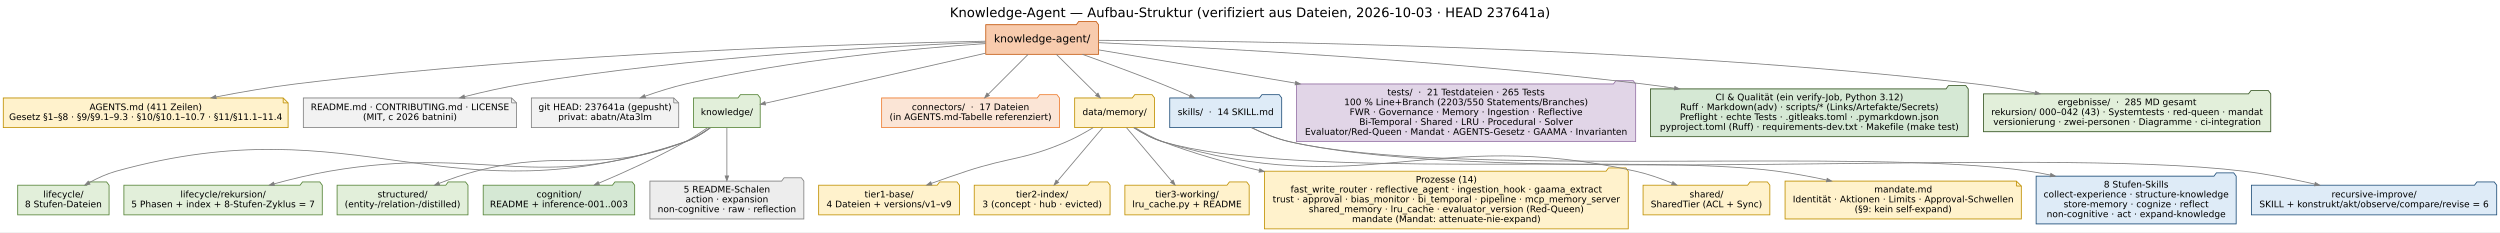
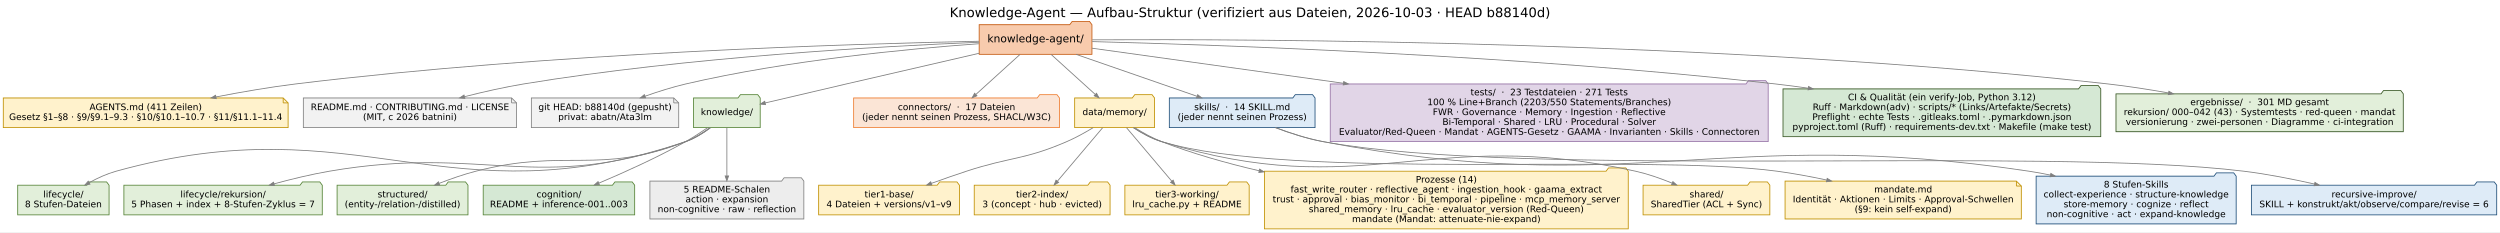
<svg xmlns="http://www.w3.org/2000/svg" width="3037pt" height="282pt" viewBox="0.00 0.00 3037.00 282.00">
  <g id="graph0" class="graph" transform="scale(1 1) rotate(0) translate(4 278)">
    <polygon fill="white" stroke="transparent" points="-4,4 -4,-278 3033,-278 3033,4 -4,4" />
-     <text text-anchor="middle" x="1514.5" y="-257.2" font-family="DejaVu Sans" font-size="16.00">Knowledge-Agent — Aufbau-Struktur (verifiziert aus Dateien, 2026-10-03 · HEAD 237641a)</text>
+     <text text-anchor="middle" x="1514.5" y="-257.2" font-family="DejaVu Sans" font-size="16.00">Knowledge-Agent — Aufbau-Struktur (verifiziert aus Dateien, 2026-10-03 · HEAD b88140d)</text>
    <g id="node1" class="node">
-       <polygon fill="#f8cbad" stroke="#c55a11" points="1330.5,-248 1327.5,-252 1306.5,-252 1303.5,-248 1193.5,-248 1193.5,-212 1330.5,-212 1330.5,-248" />
-       <text text-anchor="middle" x="1262" y="-226.6" font-family="DejaVu Sans" font-size="13.00">knowledge-agent/</text>
+       <polygon fill="#f8cbad" stroke="#c55a11" points="1322.5,-248 1319.5,-252 1298.5,-252 1295.5,-248 1185.5,-248 1185.5,-212 1322.5,-212 1322.5,-248" />
+       <text text-anchor="middle" x="1254" y="-226.6" font-family="DejaVu Sans" font-size="13.00">knowledge-agent/</text>
    </g>
    <g id="node2" class="node">
      <polygon fill="#fff2cc" stroke="#bf8f00" points="340,-159 0,-159 0,-123 346,-123 346,-153 340,-159" />
      <polyline fill="none" stroke="#bf8f00" points="340,-159 340,-153 " />
      <polyline fill="none" stroke="#bf8f00" points="346,-153 340,-153 " />
      <text text-anchor="middle" x="173" y="-144.2" font-family="DejaVu Sans" font-size="11.00">AGENTS.md (411 Zeilen)</text>
      <text text-anchor="middle" x="173" y="-132.2" font-family="DejaVu Sans" font-size="11.00">Gesetz §1–§8 · §9/§9.1–9.3 · §10/§10.1–10.7 · §11/§11.1–11.4</text>
    </g>
    <g id="edge1" class="edge">
-       <path fill="none" stroke="#7f7f7f" d="M1193.47,-227.95C1041.82,-224.97 666.58,-214.05 355,-176 323.29,-172.13 288.78,-166.14 258.41,-160.26" />
-       <polygon fill="#7f7f7f" stroke="#7f7f7f" points="258.69,-158.17 252.4,-159.09 257.88,-162.3 258.69,-158.17" />
+       <path fill="none" stroke="#7f7f7f" d="M1185.22,-227.89C1034.36,-224.82 663.24,-213.73 355,-176 323.29,-172.12 288.78,-166.13 258.41,-160.25" />
+       <polygon fill="#7f7f7f" stroke="#7f7f7f" points="258.69,-158.16 252.4,-159.08 257.88,-162.29 258.69,-158.16" />
    </g>
    <g id="node3" class="node">
      <polygon fill="#f2f2f2" stroke="#808080" points="617.5,-159 364.5,-159 364.5,-123 623.5,-123 623.5,-153 617.5,-159" />
      <polyline fill="none" stroke="#808080" points="617.5,-159 617.5,-153 " />
      <polyline fill="none" stroke="#808080" points="623.5,-153 617.5,-153 " />
      <text text-anchor="middle" x="494" y="-144.2" font-family="DejaVu Sans" font-size="11.00">README.md · CONTRIBUTING.md · LICENSE</text>
      <text text-anchor="middle" x="494" y="-132.2" font-family="DejaVu Sans" font-size="11.00">(MIT, c 2026 batnini)</text>
    </g>
    <g id="edge2" class="edge">
-       <path fill="none" stroke="#7f7f7f" d="M1193.04,-226.75C1076.69,-222.17 834.27,-209.21 632,-176 608.42,-172.13 582.93,-166.32 560.35,-160.59" />
-       <polygon fill="#7f7f7f" stroke="#7f7f7f" points="560.71,-158.52 554.37,-159.06 559.66,-162.59 560.71,-158.52" />
+       <path fill="none" stroke="#7f7f7f" d="M1185.46,-226.67C1070.4,-221.97 831.44,-208.86 632,-176 608.42,-172.12 582.93,-166.3 560.35,-160.58" />
+       <polygon fill="#7f7f7f" stroke="#7f7f7f" points="560.71,-158.5 554.37,-159.05 559.67,-162.57 560.71,-158.5" />
    </g>
    <g id="node4" class="node">
      <polygon fill="#f2f2f2" stroke="#808080" points="814.5,-159 641.5,-159 641.5,-123 820.5,-123 820.5,-153 814.5,-159" />
      <polyline fill="none" stroke="#808080" points="814.5,-159 814.5,-153 " />
      <polyline fill="none" stroke="#808080" points="820.5,-153 814.5,-153 " />
-       <text text-anchor="middle" x="731" y="-144.2" font-family="DejaVu Sans" font-size="11.00">git HEAD: 237641a (gepusht)</text>
+       <text text-anchor="middle" x="731" y="-144.2" font-family="DejaVu Sans" font-size="11.00">git HEAD: b88140d (gepusht)</text>
      <text text-anchor="middle" x="731" y="-132.2" font-family="DejaVu Sans" font-size="11.00">privat: abatn/Ata3lm</text>
    </g>
    <g id="edge3" class="edge">
-       <path fill="none" stroke="#7f7f7f" d="M1193.35,-225.1C1107.3,-219.2 955.71,-205.38 829,-176 812.59,-172.2 795.1,-166.63 779.5,-161.11" />
-       <polygon fill="#7f7f7f" stroke="#7f7f7f" points="780.2,-159.13 773.84,-159.07 778.78,-163.08 780.2,-159.13" />
+       <path fill="none" stroke="#7f7f7f" d="M1185.13,-224.87C1100.43,-218.77 952.65,-204.82 829,-176 812.6,-172.18 795.1,-166.61 779.5,-161.08" />
+       <polygon fill="#7f7f7f" stroke="#7f7f7f" points="780.2,-159.1 773.84,-159.05 778.78,-163.06 780.2,-159.1" />
    </g>
    <g id="node5" class="node">
      <polygon fill="#e2efda" stroke="#548235" points="919.5,-159 916.5,-163 895.5,-163 892.5,-159 838.5,-159 838.5,-123 919.5,-123 919.5,-159" />
      <text text-anchor="middle" x="879" y="-138.2" font-family="DejaVu Sans" font-size="11.00">knowledge/</text>
    </g>
    <g id="edge4" class="edge">
-       <path fill="none" stroke="#7f7f7f" d="M1193.08,-213.35C1115.73,-195.77 992.35,-167.75 925.58,-152.58" />
-       <polygon fill="#7f7f7f" stroke="#7f7f7f" points="926,-150.52 919.69,-151.24 925.07,-154.62 926,-150.52" />
+       <path fill="none" stroke="#7f7f7f" d="M1185.3,-213.24C1139.57,-202.74 1078.18,-188.59 1024,-176 991.08,-168.35 953.98,-159.65 925.55,-152.96" />
+       <polygon fill="#7f7f7f" stroke="#7f7f7f" points="925.94,-150.9 919.62,-151.57 924.98,-154.99 925.94,-150.9" />
    </g>
    <g id="node11" class="node">
-       <polygon fill="#fbe5d6" stroke="#ed7d31" points="1283,-159 1280,-163 1259,-163 1256,-159 1067,-159 1067,-123 1283,-123 1283,-159" />
-       <text text-anchor="middle" x="1175" y="-144.2" font-family="DejaVu Sans" font-size="11.00">connectors/  ·  17 Dateien</text>
-       <text text-anchor="middle" x="1175" y="-132.2" font-family="DejaVu Sans" font-size="11.00">(in AGENTS.md-Tabelle referenziert)</text>
+       <polygon fill="#fbe5d6" stroke="#ed7d31" points="1283,-159 1280,-163 1259,-163 1256,-159 1033,-159 1033,-123 1283,-123 1283,-159" />
+       <text text-anchor="middle" x="1158" y="-144.2" font-family="DejaVu Sans" font-size="11.00">connectors/  ·  17 Dateien</text>
+       <text text-anchor="middle" x="1158" y="-132.2" font-family="DejaVu Sans" font-size="11.00">(jeder nennt seinen Prozess, SHACL/W3C)</text>
    </g>
    <g id="edge5" class="edge">
-       <path fill="none" stroke="#7f7f7f" d="M1244.81,-211.81C1230.99,-197.99 1211.49,-178.49 1196.61,-163.61" />
-       <polygon fill="#7f7f7f" stroke="#7f7f7f" points="1197.88,-161.91 1192.15,-159.15 1194.91,-164.88 1197.88,-161.91" />
+       <path fill="none" stroke="#7f7f7f" d="M1235.03,-211.81C1219.65,-197.87 1197.89,-178.15 1181.42,-163.23" />
+       <polygon fill="#7f7f7f" stroke="#7f7f7f" points="1182.78,-161.63 1176.93,-159.15 1179.96,-164.74 1182.78,-161.63" />
    </g>
    <g id="node12" class="node">
      <polygon fill="#fff2cc" stroke="#bf8f00" points="1398.5,-159 1395.5,-163 1374.5,-163 1371.5,-159 1301.5,-159 1301.5,-123 1398.5,-123 1398.5,-159" />
      <text text-anchor="middle" x="1350" y="-138.2" font-family="DejaVu Sans" font-size="11.00">data/memory/</text>
    </g>
    <g id="edge6" class="edge">
-       <path fill="none" stroke="#7f7f7f" d="M1279.39,-211.81C1293.37,-197.99 1313.09,-178.49 1328.14,-163.61" />
-       <polygon fill="#7f7f7f" stroke="#7f7f7f" points="1329.86,-164.86 1332.65,-159.15 1326.91,-161.88 1329.86,-164.86" />
+       <path fill="none" stroke="#7f7f7f" d="M1272.97,-211.81C1288.35,-197.87 1310.11,-178.15 1326.58,-163.23" />
+       <polygon fill="#7f7f7f" stroke="#7f7f7f" points="1328.04,-164.74 1331.07,-159.15 1325.22,-161.63 1328.04,-164.74" />
    </g>
    <g id="node19" class="node">
-       <polygon fill="#deebf7" stroke="#1f4e79" points="1553,-159 1550,-163 1529,-163 1526,-159 1417,-159 1417,-123 1553,-123 1553,-159" />
-       <text text-anchor="middle" x="1485" y="-138.2" font-family="DejaVu Sans" font-size="11.00">skills/  ·  14 SKILL.md</text>
+       <polygon fill="#deebf7" stroke="#1f4e79" points="1593.5,-159 1590.5,-163 1569.5,-163 1566.5,-159 1416.5,-159 1416.5,-123 1593.5,-123 1593.5,-159" />
+       <text text-anchor="middle" x="1505" y="-144.2" font-family="DejaVu Sans" font-size="11.00">skills/  ·  14 SKILL.md</text>
+       <text text-anchor="middle" x="1505" y="-132.2" font-family="DejaVu Sans" font-size="11.00">(jeder nennt seinen Prozess)</text>
    </g>
    <g id="edge7" class="edge">
-       <path fill="none" stroke="#7f7f7f" d="M1310.94,-211.94C1339.18,-201.9 1375.27,-188.7 1407,-176 1418.21,-171.51 1430.22,-166.42 1441.37,-161.58" />
-       <polygon fill="#7f7f7f" stroke="#7f7f7f" points="1442.45,-163.39 1447.11,-159.07 1440.77,-159.54 1442.45,-163.39" />
+       <path fill="none" stroke="#7f7f7f" d="M1303.27,-211.94C1333.26,-201.55 1372.34,-188.02 1407,-176 1420.92,-171.17 1435.95,-165.96 1449.96,-161.1" />
+       <polygon fill="#7f7f7f" stroke="#7f7f7f" points="1450.92,-162.99 1455.9,-159.04 1449.54,-159.02 1450.92,-162.99" />
    </g>
    <g id="node22" class="node">
-       <polygon fill="#e1d5e7" stroke="#9673a6" points="1983,-176 1980,-180 1959,-180 1956,-176 1571,-176 1571,-106 1983,-106 1983,-176" />
-       <text text-anchor="middle" x="1777" y="-162.2" font-family="DejaVu Sans" font-size="11.00">tests/  ·  21 Testdateien · 265 Tests</text>
-       <text text-anchor="middle" x="1777" y="-150.2" font-family="DejaVu Sans" font-size="11.00">100 % Line+Branch (2203/550 Statements/Branches)</text>
-       <text text-anchor="middle" x="1777" y="-138.2" font-family="DejaVu Sans" font-size="11.00">FWR · Governance · Memory · Ingestion · Reflective</text>
-       <text text-anchor="middle" x="1777" y="-126.2" font-family="DejaVu Sans" font-size="11.00">Bi-Temporal · Shared · LRU · Procedural · Solver</text>
-       <text text-anchor="middle" x="1777" y="-114.2" font-family="DejaVu Sans" font-size="11.00">Evaluator/Red-Queen · Mandat · AGENTS-Gesetz · GAAMA · Invarianten</text>
+       <polygon fill="#e1d5e7" stroke="#9673a6" points="2144,-176 2141,-180 2120,-180 2117,-176 1612,-176 1612,-106 2144,-106 2144,-176" />
+       <text text-anchor="middle" x="1878" y="-162.2" font-family="DejaVu Sans" font-size="11.00">tests/  ·  23 Testdateien · 271 Tests</text>
+       <text text-anchor="middle" x="1878" y="-150.2" font-family="DejaVu Sans" font-size="11.00">100 % Line+Branch (2203/550 Statements/Branches)</text>
+       <text text-anchor="middle" x="1878" y="-138.2" font-family="DejaVu Sans" font-size="11.00">FWR · Governance · Memory · Ingestion · Reflective</text>
+       <text text-anchor="middle" x="1878" y="-126.2" font-family="DejaVu Sans" font-size="11.00">Bi-Temporal · Shared · LRU · Procedural · Solver</text>
+       <text text-anchor="middle" x="1878" y="-114.2" font-family="DejaVu Sans" font-size="11.00">Evaluator/Red-Queen · Mandat · AGENTS-Gesetz · GAAMA · Invarianten · Skills · Connectoren</text>
    </g>
    <g id="edge8" class="edge">
-       <path fill="none" stroke="#7f7f7f" d="M1330.65,-217.4C1391.76,-207.08 1484.39,-191.43 1569.45,-177.06" />
-       <polygon fill="#7f7f7f" stroke="#7f7f7f" points="1569.99,-179.1 1575.56,-176.03 1569.29,-174.96 1569.99,-179.1" />
+       <path fill="none" stroke="#7f7f7f" d="M1322.56,-219.44C1396.13,-209.18 1517.32,-192.29 1627.75,-176.89" />
+       <polygon fill="#7f7f7f" stroke="#7f7f7f" points="1628.35,-178.93 1634,-176.02 1627.77,-174.77 1628.35,-178.93" />
    </g>
    <g id="node23" class="node">
-       <polygon fill="#d5e8d4" stroke="#375623" points="2387,-170 2384,-174 2363,-174 2360,-170 2001,-170 2001,-112 2387,-112 2387,-170" />
-       <text text-anchor="middle" x="2194" y="-156.2" font-family="DejaVu Sans" font-size="11.00">CI &amp; Qualität (ein verify-Job, Python 3.12)</text>
-       <text text-anchor="middle" x="2194" y="-144.2" font-family="DejaVu Sans" font-size="11.00">Ruff · Markdown(adv) · scripts/* (Links/Artefakte/Secrets)</text>
-       <text text-anchor="middle" x="2194" y="-132.2" font-family="DejaVu Sans" font-size="11.00">Preflight · echte Tests · .gitleaks.toml · .pymarkdown.json</text>
-       <text text-anchor="middle" x="2194" y="-120.2" font-family="DejaVu Sans" font-size="11.00">pyproject.toml (Ruff) · requirements-dev.txt · Makefile (make test)</text>
+       <polygon fill="#d5e8d4" stroke="#375623" points="2548,-170 2545,-174 2524,-174 2521,-170 2162,-170 2162,-112 2548,-112 2548,-170" />
+       <text text-anchor="middle" x="2355" y="-156.2" font-family="DejaVu Sans" font-size="11.00">CI &amp; Qualität (ein verify-Job, Python 3.12)</text>
+       <text text-anchor="middle" x="2355" y="-144.2" font-family="DejaVu Sans" font-size="11.00">Ruff · Markdown(adv) · scripts/* (Links/Artefakte/Secrets)</text>
+       <text text-anchor="middle" x="2355" y="-132.2" font-family="DejaVu Sans" font-size="11.00">Preflight · echte Tests · .gitleaks.toml · .pymarkdown.json</text>
+       <text text-anchor="middle" x="2355" y="-120.2" font-family="DejaVu Sans" font-size="11.00">pyproject.toml (Ruff) · requirements-dev.txt · Makefile (make test)</text>
    </g>
    <g id="edge9" class="edge">
-       <path fill="none" stroke="#7f7f7f" d="M1330.64,-226.18C1460.26,-220.37 1749.77,-205.11 1992,-176 2004.48,-174.5 2017.36,-172.77 2030.3,-170.89" />
-       <polygon fill="#7f7f7f" stroke="#7f7f7f" points="2030.61,-172.97 2036.24,-170.02 2030,-168.81 2030.61,-172.97" />
+       <path fill="none" stroke="#7f7f7f" d="M1322.73,-227.48C1473.5,-223.58 1844.43,-210.96 2153,-176 2165.87,-174.54 2179.17,-172.81 2192.51,-170.91" />
+       <polygon fill="#7f7f7f" stroke="#7f7f7f" points="2193,-172.96 2198.64,-170.03 2192.4,-168.81 2193,-172.96" />
    </g>
    <g id="node24" class="node">
-       <polygon fill="#e2efda" stroke="#375623" points="2754.5,-164 2751.5,-168 2730.5,-168 2727.5,-164 2405.5,-164 2405.5,-118 2754.5,-118 2754.5,-164" />
-       <text text-anchor="middle" x="2580" y="-150.2" font-family="DejaVu Sans" font-size="11.00">ergebnisse/  ·  285 MD gesamt</text>
-       <text text-anchor="middle" x="2580" y="-138.2" font-family="DejaVu Sans" font-size="11.00">rekursion/ 000–042 (43) · Systemtests · red-queen · mandat</text>
-       <text text-anchor="middle" x="2580" y="-126.2" font-family="DejaVu Sans" font-size="11.00">versionierung · zwei-personen · Diagramme · ci-integration</text>
+       <polygon fill="#e2efda" stroke="#375623" points="2915.5,-164 2912.5,-168 2891.5,-168 2888.5,-164 2566.5,-164 2566.5,-118 2915.5,-118 2915.5,-164" />
+       <text text-anchor="middle" x="2741" y="-150.2" font-family="DejaVu Sans" font-size="11.00">ergebnisse/  ·  301 MD gesamt</text>
+       <text text-anchor="middle" x="2741" y="-138.2" font-family="DejaVu Sans" font-size="11.00">rekursion/ 000–042 (43) · Systemtests · red-queen · mandat</text>
+       <text text-anchor="middle" x="2741" y="-126.2" font-family="DejaVu Sans" font-size="11.00">versionierung · zwei-personen · Diagramme · ci-integration</text>
    </g>
    <g id="edge10" class="edge">
-       <path fill="none" stroke="#7f7f7f" d="M1330.65,-229.04C1507.71,-228.43 1994.13,-222.3 2396,-176 2419.5,-173.29 2444.52,-169.37 2468.3,-165.15" />
-       <polygon fill="#7f7f7f" stroke="#7f7f7f" points="2468.78,-167.2 2474.32,-164.07 2468.04,-163.06 2468.78,-167.2" />
+       <path fill="none" stroke="#7f7f7f" d="M1322.78,-229.63C1517.23,-230.69 2087.33,-228.68 2557,-176 2580.81,-173.33 2606.17,-169.38 2630.21,-165.1" />
+       <polygon fill="#7f7f7f" stroke="#7f7f7f" points="2630.76,-167.14 2636.3,-164.01 2630.02,-163 2630.76,-167.14" />
    </g>
    <g id="node6" class="node">
      <polygon fill="#e2efda" stroke="#548235" points="128.5,-53 125.5,-57 104.5,-57 101.5,-53 17.5,-53 17.5,-17 128.5,-17 128.5,-53" />
      <text text-anchor="middle" x="73" y="-38.2" font-family="DejaVu Sans" font-size="11.00">lifecycle/</text>
      <text text-anchor="middle" x="73" y="-26.2" font-family="DejaVu Sans" font-size="11.00">8 Stufen-Dateien</text>
    </g>
    <g id="edge11" class="edge">
      <path fill="none" stroke="#7f7f7f" d="M858.96,-122.67C850.32,-116.23 839.75,-109.62 829,-106 537.11,-7.79 433.8,-152.19 137,-70 125.85,-66.91 114.45,-61.65 104.42,-56.18" />
      <polygon fill="#7f7f7f" stroke="#7f7f7f" points="105.26,-54.25 99,-53.14 103.2,-57.91 105.26,-54.25" />
    </g>
    <g id="node7" class="node">
      <polygon fill="#e2efda" stroke="#548235" points="387.5,-53 384.5,-57 363.5,-57 360.5,-53 146.5,-53 146.5,-17 387.5,-17 387.5,-53" />
      <text text-anchor="middle" x="267" y="-38.2" font-family="DejaVu Sans" font-size="11.00">lifecycle/rekursion/</text>
      <text text-anchor="middle" x="267" y="-26.2" font-family="DejaVu Sans" font-size="11.00">5 Phasen + index + 8-Stufen-Zyklus = 7</text>
    </g>
    <g id="edge12" class="edge">
      <path fill="none" stroke="#7f7f7f" d="M858.9,-122.84C850.26,-116.42 839.69,-109.78 829,-106 646.95,-41.59 586.31,-102.73 396,-70 373.88,-66.2 350.03,-60.4 328.92,-54.67" />
      <polygon fill="#7f7f7f" stroke="#7f7f7f" points="329.39,-52.62 323.05,-53.05 328.27,-56.67 329.39,-52.62" />
    </g>
    <g id="node8" class="node">
      <polygon fill="#e2efda" stroke="#548235" points="564.5,-53 561.5,-57 540.5,-57 537.5,-53 405.5,-53 405.5,-17 564.5,-17 564.5,-53" />
      <text text-anchor="middle" x="485" y="-38.2" font-family="DejaVu Sans" font-size="11.00">structured/</text>
      <text text-anchor="middle" x="485" y="-26.2" font-family="DejaVu Sans" font-size="11.00">(entity-/relation-/distilled)</text>
    </g>
    <g id="edge13" class="edge">
      <path fill="none" stroke="#7f7f7f" d="M858.31,-122.79C849.74,-116.53 839.38,-110.01 829,-106 722.24,-64.75 684.83,-98.6 574,-70 559.29,-66.2 543.67,-60.75 529.69,-55.32" />
      <polygon fill="#7f7f7f" stroke="#7f7f7f" points="530.16,-53.25 523.81,-53 528.62,-57.16 530.16,-53.25" />
    </g>
    <g id="node9" class="node">
      <polygon fill="#d5e8d4" stroke="#548235" points="767,-53 764,-57 743,-57 740,-53 583,-53 583,-17 767,-17 767,-53" />
      <text text-anchor="middle" x="675" y="-38.2" font-family="DejaVu Sans" font-size="11.00">cognition/</text>
      <text text-anchor="middle" x="675" y="-26.2" font-family="DejaVu Sans" font-size="11.00">README + inference-001..003</text>
    </g>
    <g id="edge14" class="edge">
      <path fill="none" stroke="#7f7f7f" d="M855.62,-122.89C847.4,-117.2 837.97,-111.04 829,-106 794.77,-86.77 754.3,-68.53 723.44,-55.5" />
      <polygon fill="#7f7f7f" stroke="#7f7f7f" points="724.13,-53.52 717.79,-53.13 722.51,-57.39 724.13,-53.52" />
    </g>
    <g id="node10" class="node">
      <polygon fill="#ededed" stroke="#808080" points="972.5,-58 969.5,-62 948.5,-62 945.5,-58 785.5,-58 785.5,-12 972.5,-12 972.5,-58" />
      <text text-anchor="middle" x="879" y="-44.2" font-family="DejaVu Sans" font-size="11.00">5 README-Schalen</text>
      <text text-anchor="middle" x="879" y="-32.2" font-family="DejaVu Sans" font-size="11.00">action · expansion</text>
      <text text-anchor="middle" x="879" y="-20.2" font-family="DejaVu Sans" font-size="11.00">non-cognitive · raw · reflection</text>
    </g>
    <g id="edge15" class="edge">
      <path fill="none" stroke="#7f7f7f" d="M879,-122.83C879,-106.97 879,-83.1 879,-64.41" />
      <polygon fill="#7f7f7f" stroke="#7f7f7f" points="881.1,-64.28 879,-58.28 876.9,-64.28 881.1,-64.28" />
    </g>
    <g id="node13" class="node">
      <polygon fill="#fff2cc" stroke="#bf8f00" points="1161.5,-53 1158.5,-57 1137.5,-57 1134.5,-53 990.5,-53 990.5,-17 1161.5,-17 1161.5,-53" />
      <text text-anchor="middle" x="1076" y="-38.2" font-family="DejaVu Sans" font-size="11.00">tier1-base/</text>
      <text text-anchor="middle" x="1076" y="-26.2" font-family="DejaVu Sans" font-size="11.00">4 Dateien + versions/v1–v9</text>
    </g>
    <g id="edge16" class="edge">
      <path fill="none" stroke="#7f7f7f" d="M1323.86,-122.85C1314.13,-116.96 1302.82,-110.68 1292,-106 1240.12,-83.54 1223.72,-87.62 1170,-70 1156.15,-65.46 1141.27,-60.23 1127.52,-55.27" />
      <polygon fill="#7f7f7f" stroke="#7f7f7f" points="1128.06,-53.23 1121.71,-53.16 1126.63,-57.18 1128.06,-53.23" />
    </g>
    <g id="node14" class="node">
      <polygon fill="#fff2cc" stroke="#bf8f00" points="1344.5,-53 1341.5,-57 1320.5,-57 1317.5,-53 1179.5,-53 1179.5,-17 1344.5,-17 1344.5,-53" />
      <text text-anchor="middle" x="1262" y="-38.2" font-family="DejaVu Sans" font-size="11.00">tier2-index/</text>
      <text text-anchor="middle" x="1262" y="-26.2" font-family="DejaVu Sans" font-size="11.00">3 (concept · hub · evicted)</text>
    </g>
    <g id="edge17" class="edge">
      <path fill="none" stroke="#7f7f7f" d="M1335.47,-122.83C1320.44,-105.06 1296.91,-77.26 1280.55,-57.92" />
      <polygon fill="#7f7f7f" stroke="#7f7f7f" points="1282.03,-56.42 1276.55,-53.2 1278.83,-59.14 1282.03,-56.42" />
    </g>
    <g id="node15" class="node">
      <polygon fill="#fff2cc" stroke="#bf8f00" points="1513.5,-53 1510.5,-57 1489.5,-57 1486.5,-53 1362.5,-53 1362.5,-17 1513.5,-17 1513.5,-53" />
      <text text-anchor="middle" x="1438" y="-38.2" font-family="DejaVu Sans" font-size="11.00">tier3-working/</text>
      <text text-anchor="middle" x="1438" y="-26.2" font-family="DejaVu Sans" font-size="11.00">lru_cache.py + README</text>
    </g>
    <g id="edge18" class="edge">
      <path fill="none" stroke="#7f7f7f" d="M1364.53,-122.83C1379.56,-105.06 1403.09,-77.26 1419.45,-57.92" />
      <polygon fill="#7f7f7f" stroke="#7f7f7f" points="1421.17,-59.14 1423.45,-53.2 1417.97,-56.42 1421.17,-59.14" />
    </g>
    <g id="node16" class="node">
      <polygon fill="#fff2cc" stroke="#bf8f00" points="1974,-70 1971,-74 1950,-74 1947,-70 1532,-70 1532,0 1974,0 1974,-70" />
      <text text-anchor="middle" x="1753" y="-56.2" font-family="DejaVu Sans" font-size="11.00">Prozesse (14)</text>
      <text text-anchor="middle" x="1753" y="-44.2" font-family="DejaVu Sans" font-size="11.00">fast_write_router · reflective_agent · ingestion_hook · gaama_extract</text>
      <text text-anchor="middle" x="1753" y="-32.2" font-family="DejaVu Sans" font-size="11.00">trust · approval · bias_monitor · bi_temporal · pipeline · mcp_memory_server</text>
      <text text-anchor="middle" x="1753" y="-20.2" font-family="DejaVu Sans" font-size="11.00">shared_memory · lru_cache · evaluator_version (Red-Queen)</text>
      <text text-anchor="middle" x="1753" y="-8.2" font-family="DejaVu Sans" font-size="11.00">mandate (Mandat: attenuate-nie-expand)</text>
    </g>
    <g id="edge20" class="edge">
-       <path fill="none" stroke="#7f7f7f" d="M1375.07,-122.86C1384.96,-116.76 1396.66,-110.34 1408,-106 1445.27,-91.75 1485.97,-80.21 1525.93,-70.94" />
-       <polygon fill="#7f7f7f" stroke="#7f7f7f" points="1526.44,-72.97 1531.82,-69.59 1525.5,-68.88 1526.44,-72.97" />
+       <path fill="none" stroke="#7f7f7f" d="M1374.6,-122.84C1384.32,-116.74 1395.82,-110.32 1407,-106 1444.46,-91.53 1485.41,-79.87 1525.62,-70.55" />
+       <polygon fill="#7f7f7f" stroke="#7f7f7f" points="1526.16,-72.58 1531.54,-69.19 1525.22,-68.49 1526.16,-72.58" />
    </g>
    <g id="node17" class="node">
      <polygon fill="#fff2cc" stroke="#bf8f00" points="2146,-53 2143,-57 2122,-57 2119,-53 1992,-53 1992,-17 2146,-17 2146,-53" />
      <text text-anchor="middle" x="2069" y="-38.2" font-family="DejaVu Sans" font-size="11.00">shared/</text>
      <text text-anchor="middle" x="2069" y="-26.2" font-family="DejaVu Sans" font-size="11.00">SharedTier (ACL + Sync)</text>
    </g>
    <g id="edge19" class="edge">
-       <path fill="none" stroke="#7f7f7f" d="M1373.37,-122.92C1383.51,-116.43 1395.83,-109.72 1408,-106 1652.89,-31.22 1733.09,-125.76 1983,-70 1997.81,-66.7 2013.4,-61.2 2027.18,-55.58" />
-       <polygon fill="#7f7f7f" stroke="#7f7f7f" points="2028.24,-57.41 2032.97,-53.17 2026.63,-53.53 2028.24,-57.41" />
+       <path fill="none" stroke="#7f7f7f" d="M1372.93,-122.92C1382.89,-116.43 1395,-109.71 1407,-106 1652.03,-30.17 1732.65,-125.84 1983,-70 1997.81,-66.7 2013.4,-61.2 2027.18,-55.58" />
+       <polygon fill="#7f7f7f" stroke="#7f7f7f" points="2028.24,-57.41 2032.97,-53.17 2026.63,-53.54 2028.24,-57.41" />
    </g>
    <g id="node18" class="node">
      <polygon fill="#fff2cc" stroke="#bf8f00" points="2445.5,-58 2164.5,-58 2164.5,-12 2451.5,-12 2451.5,-52 2445.5,-58" />
      <polyline fill="none" stroke="#bf8f00" points="2445.5,-58 2445.5,-52 " />
      <polyline fill="none" stroke="#bf8f00" points="2451.5,-52 2445.5,-52 " />
      <text text-anchor="middle" x="2308" y="-44.2" font-family="DejaVu Sans" font-size="11.00">mandate.md</text>
      <text text-anchor="middle" x="2308" y="-32.2" font-family="DejaVu Sans" font-size="11.00">Identität · Aktionen · Limits · Approval-Schwellen</text>
      <text text-anchor="middle" x="2308" y="-20.2" font-family="DejaVu Sans" font-size="11.00">(§9: kein self-expand)</text>
    </g>
    <g id="edge21" class="edge">
-       <path fill="none" stroke="#7f7f7f" d="M1373.35,-122.83C1383.48,-116.33 1395.81,-109.63 1408,-106 1567.29,-58.61 1990.28,-92.11 2155,-70 2174.55,-67.38 2195.3,-63.51 2215,-59.32" />
+       <path fill="none" stroke="#7f7f7f" d="M1372.9,-122.83C1382.86,-116.33 1394.98,-109.63 1407,-106 1566.32,-57.94 1990.06,-92.13 2155,-70 2174.55,-67.38 2195.3,-63.51 2215,-59.32" />
      <polygon fill="#7f7f7f" stroke="#7f7f7f" points="2215.66,-61.33 2221.08,-58.01 2214.77,-57.22 2215.66,-61.33" />
    </g>
    <g id="node20" class="node">
      <polygon fill="#deebf7" stroke="#1f4e79" points="2712.5,-64 2709.5,-68 2688.5,-68 2685.5,-64 2469.5,-64 2469.5,-6 2712.5,-6 2712.5,-64" />
      <text text-anchor="middle" x="2591" y="-50.2" font-family="DejaVu Sans" font-size="11.00">8 Stufen-Skills</text>
      <text text-anchor="middle" x="2591" y="-38.2" font-family="DejaVu Sans" font-size="11.00">collect-experience · structure-knowledge</text>
      <text text-anchor="middle" x="2591" y="-26.2" font-family="DejaVu Sans" font-size="11.00">store-memory · cognize · reflect</text>
      <text text-anchor="middle" x="2591" y="-14.2" font-family="DejaVu Sans" font-size="11.00">non-cognitive · act · expand-knowledge</text>
    </g>
    <g id="edge22" class="edge">
-       <path fill="none" stroke="#7f7f7f" d="M1516.29,-122.98C1529.92,-116.42 1546.34,-109.63 1562,-106 1756.77,-60.82 2263.25,-99.47 2461,-70 2469.44,-68.74 2478.11,-67.15 2486.79,-65.35" />
-       <polygon fill="#7f7f7f" stroke="#7f7f7f" points="2487.37,-67.37 2492.8,-64.06 2486.49,-63.26 2487.37,-67.37" />
+       <path fill="none" stroke="#7f7f7f" d="M1545.75,-122.87C1563.09,-116.38 1583.72,-109.67 1603,-106 1977.95,-34.69 2083.55,-126.61 2461,-70 2469.44,-68.73 2478.11,-67.14 2486.79,-65.33" />
+       <polygon fill="#7f7f7f" stroke="#7f7f7f" points="2487.37,-67.35 2492.8,-64.04 2486.49,-63.25 2487.37,-67.35" />
    </g>
    <g id="node21" class="node">
      <polygon fill="#deebf7" stroke="#1f4e79" points="3029,-53 3026,-57 3005,-57 3002,-53 2731,-53 2731,-17 3029,-17 3029,-53" />
      <text text-anchor="middle" x="2880" y="-38.2" font-family="DejaVu Sans" font-size="11.00">recursive-improve/</text>
      <text text-anchor="middle" x="2880" y="-26.2" font-family="DejaVu Sans" font-size="11.00">SKILL + konstrukt/akt/observe/compare/revise = 6</text>
    </g>
    <g id="edge23" class="edge">
-       <path fill="none" stroke="#7f7f7f" d="M1516.27,-122.91C1529.9,-116.34 1546.32,-109.56 1562,-106 1813.49,-48.86 2466,-101.26 2722,-70 2750.35,-66.54 2781.14,-60.45 2807.94,-54.38" />
-       <polygon fill="#7f7f7f" stroke="#7f7f7f" points="2808.58,-56.39 2813.96,-53 2807.64,-52.29 2808.58,-56.39" />
+       <path fill="none" stroke="#7f7f7f" d="M1545.26,-122.96C1562.69,-116.39 1583.52,-109.61 1603,-106 1847.64,-60.71 2475.06,-100.29 2722,-70 2750.22,-66.54 2780.86,-60.49 2807.58,-54.44" />
+       <polygon fill="#7f7f7f" stroke="#7f7f7f" points="2808.19,-56.46 2813.57,-53.07 2807.25,-52.36 2808.19,-56.46" />
    </g>
  </g>
</svg>
